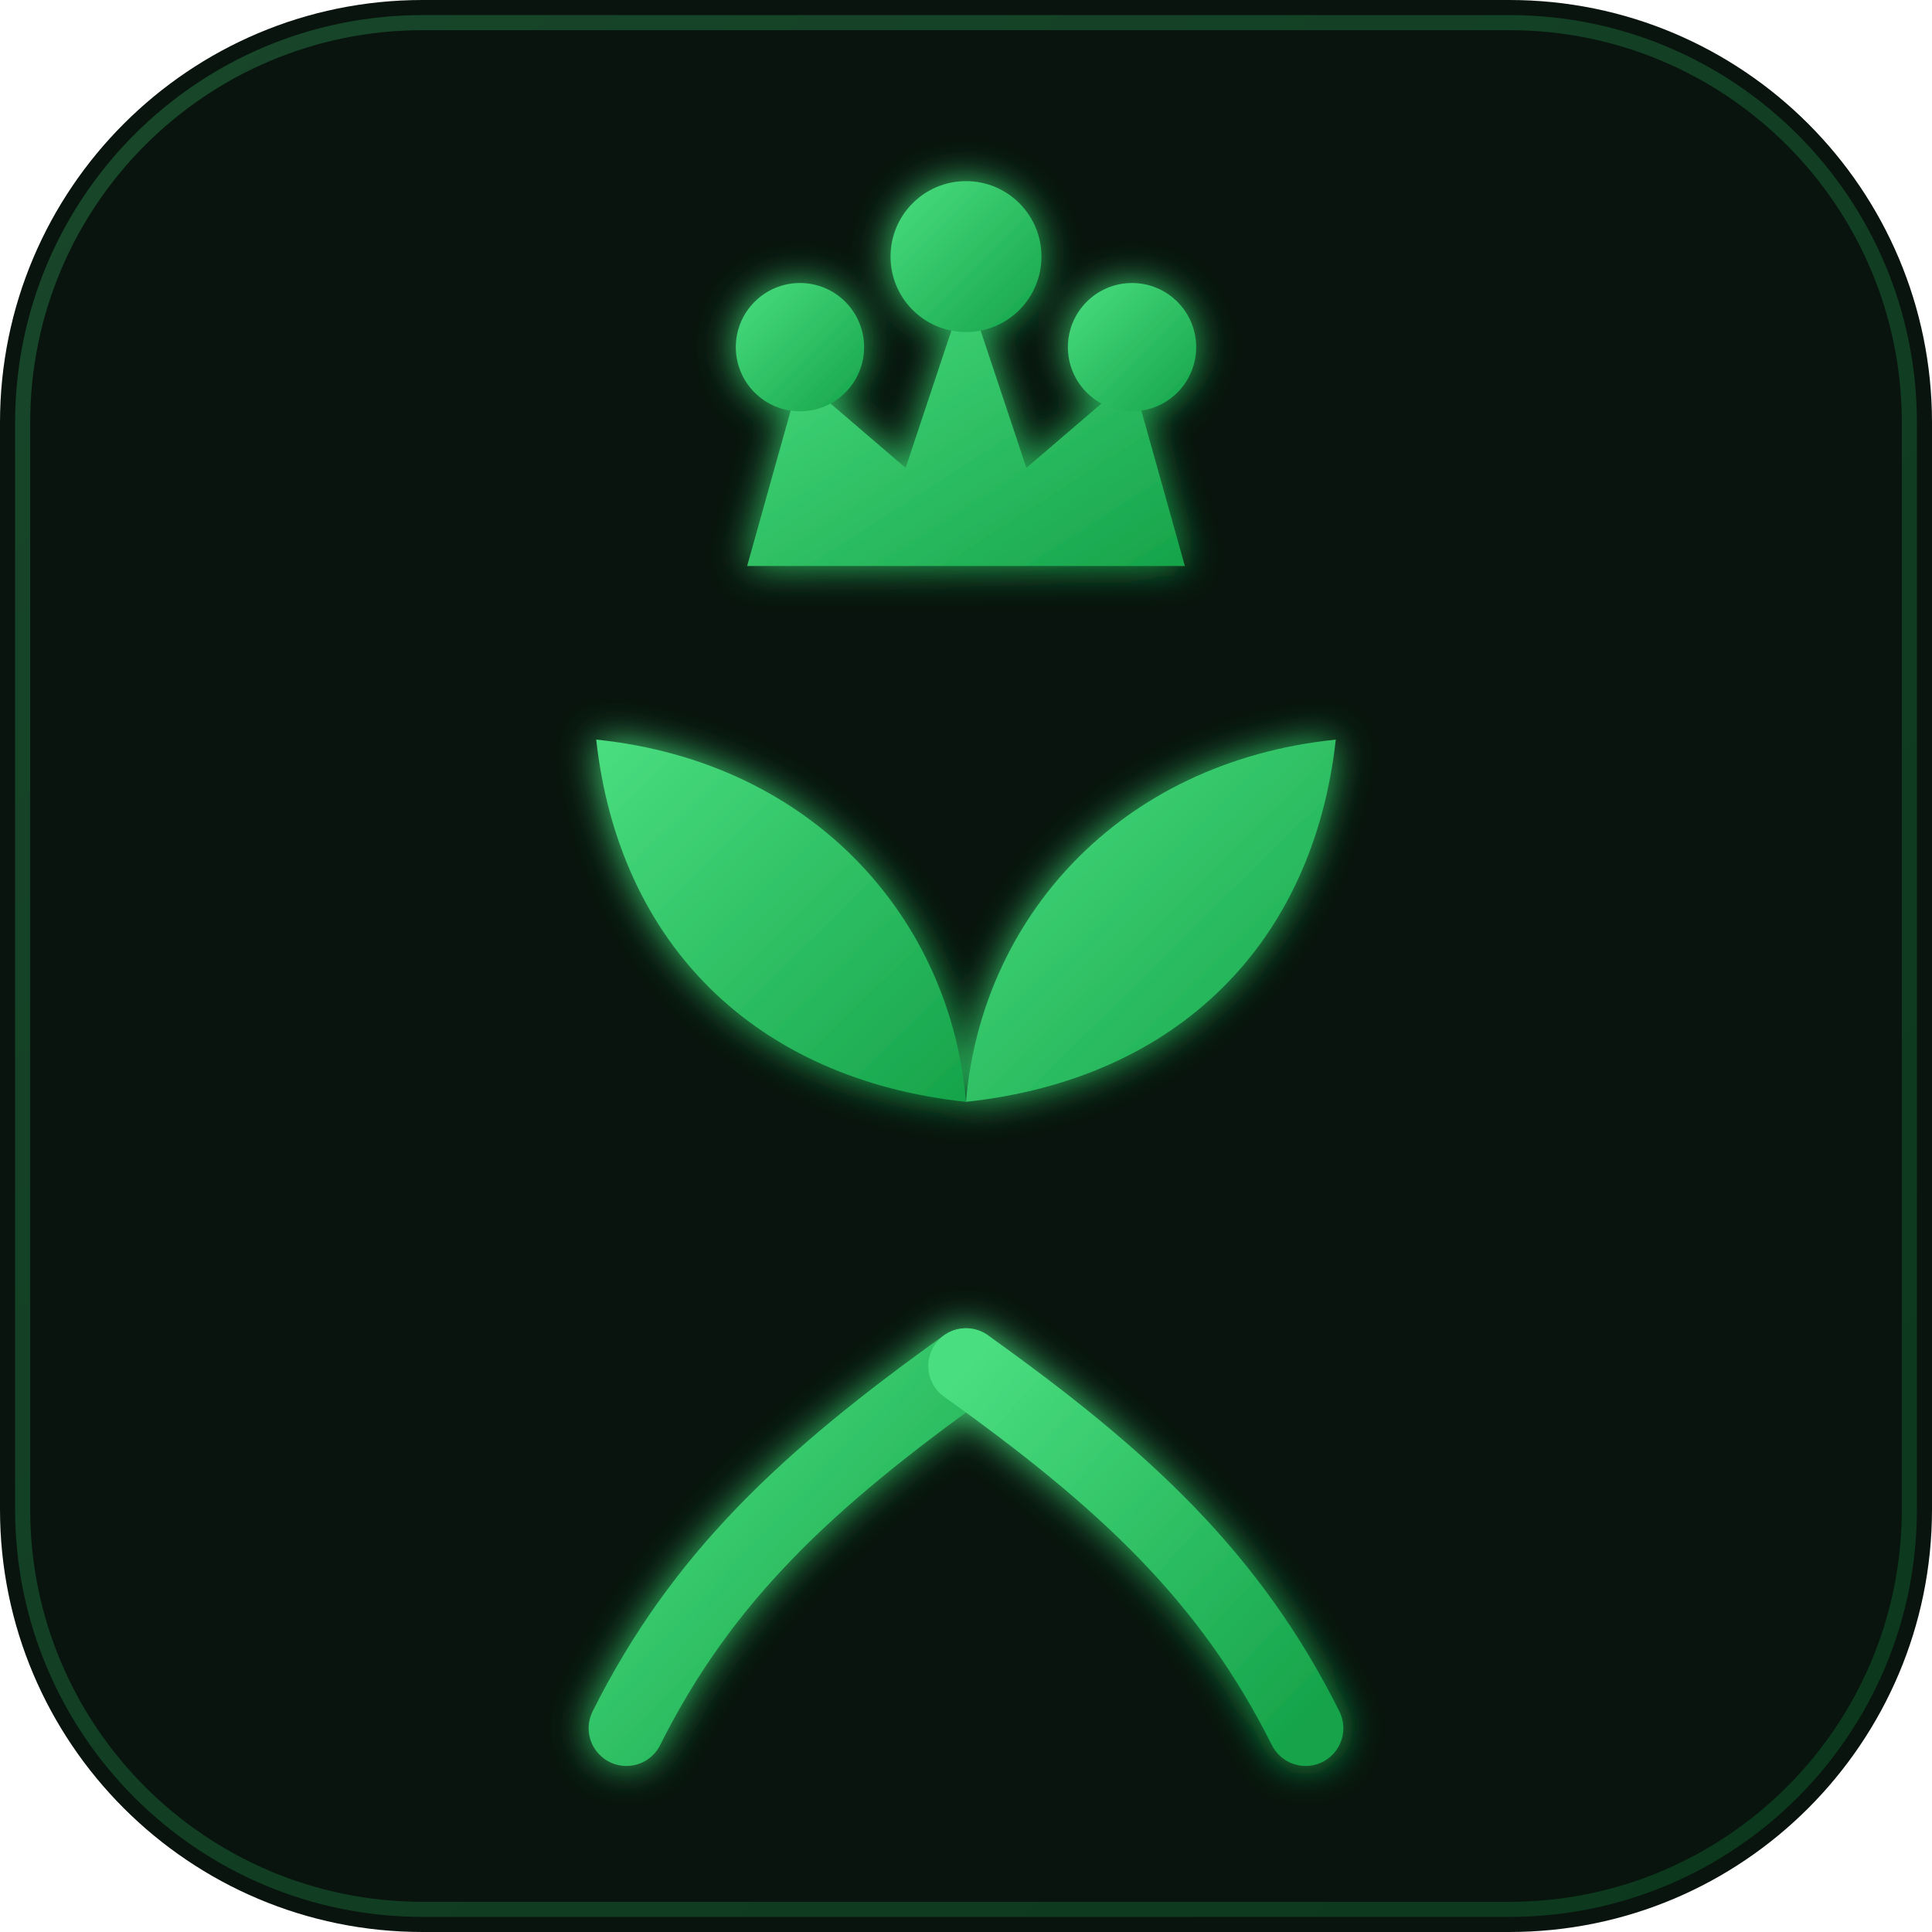
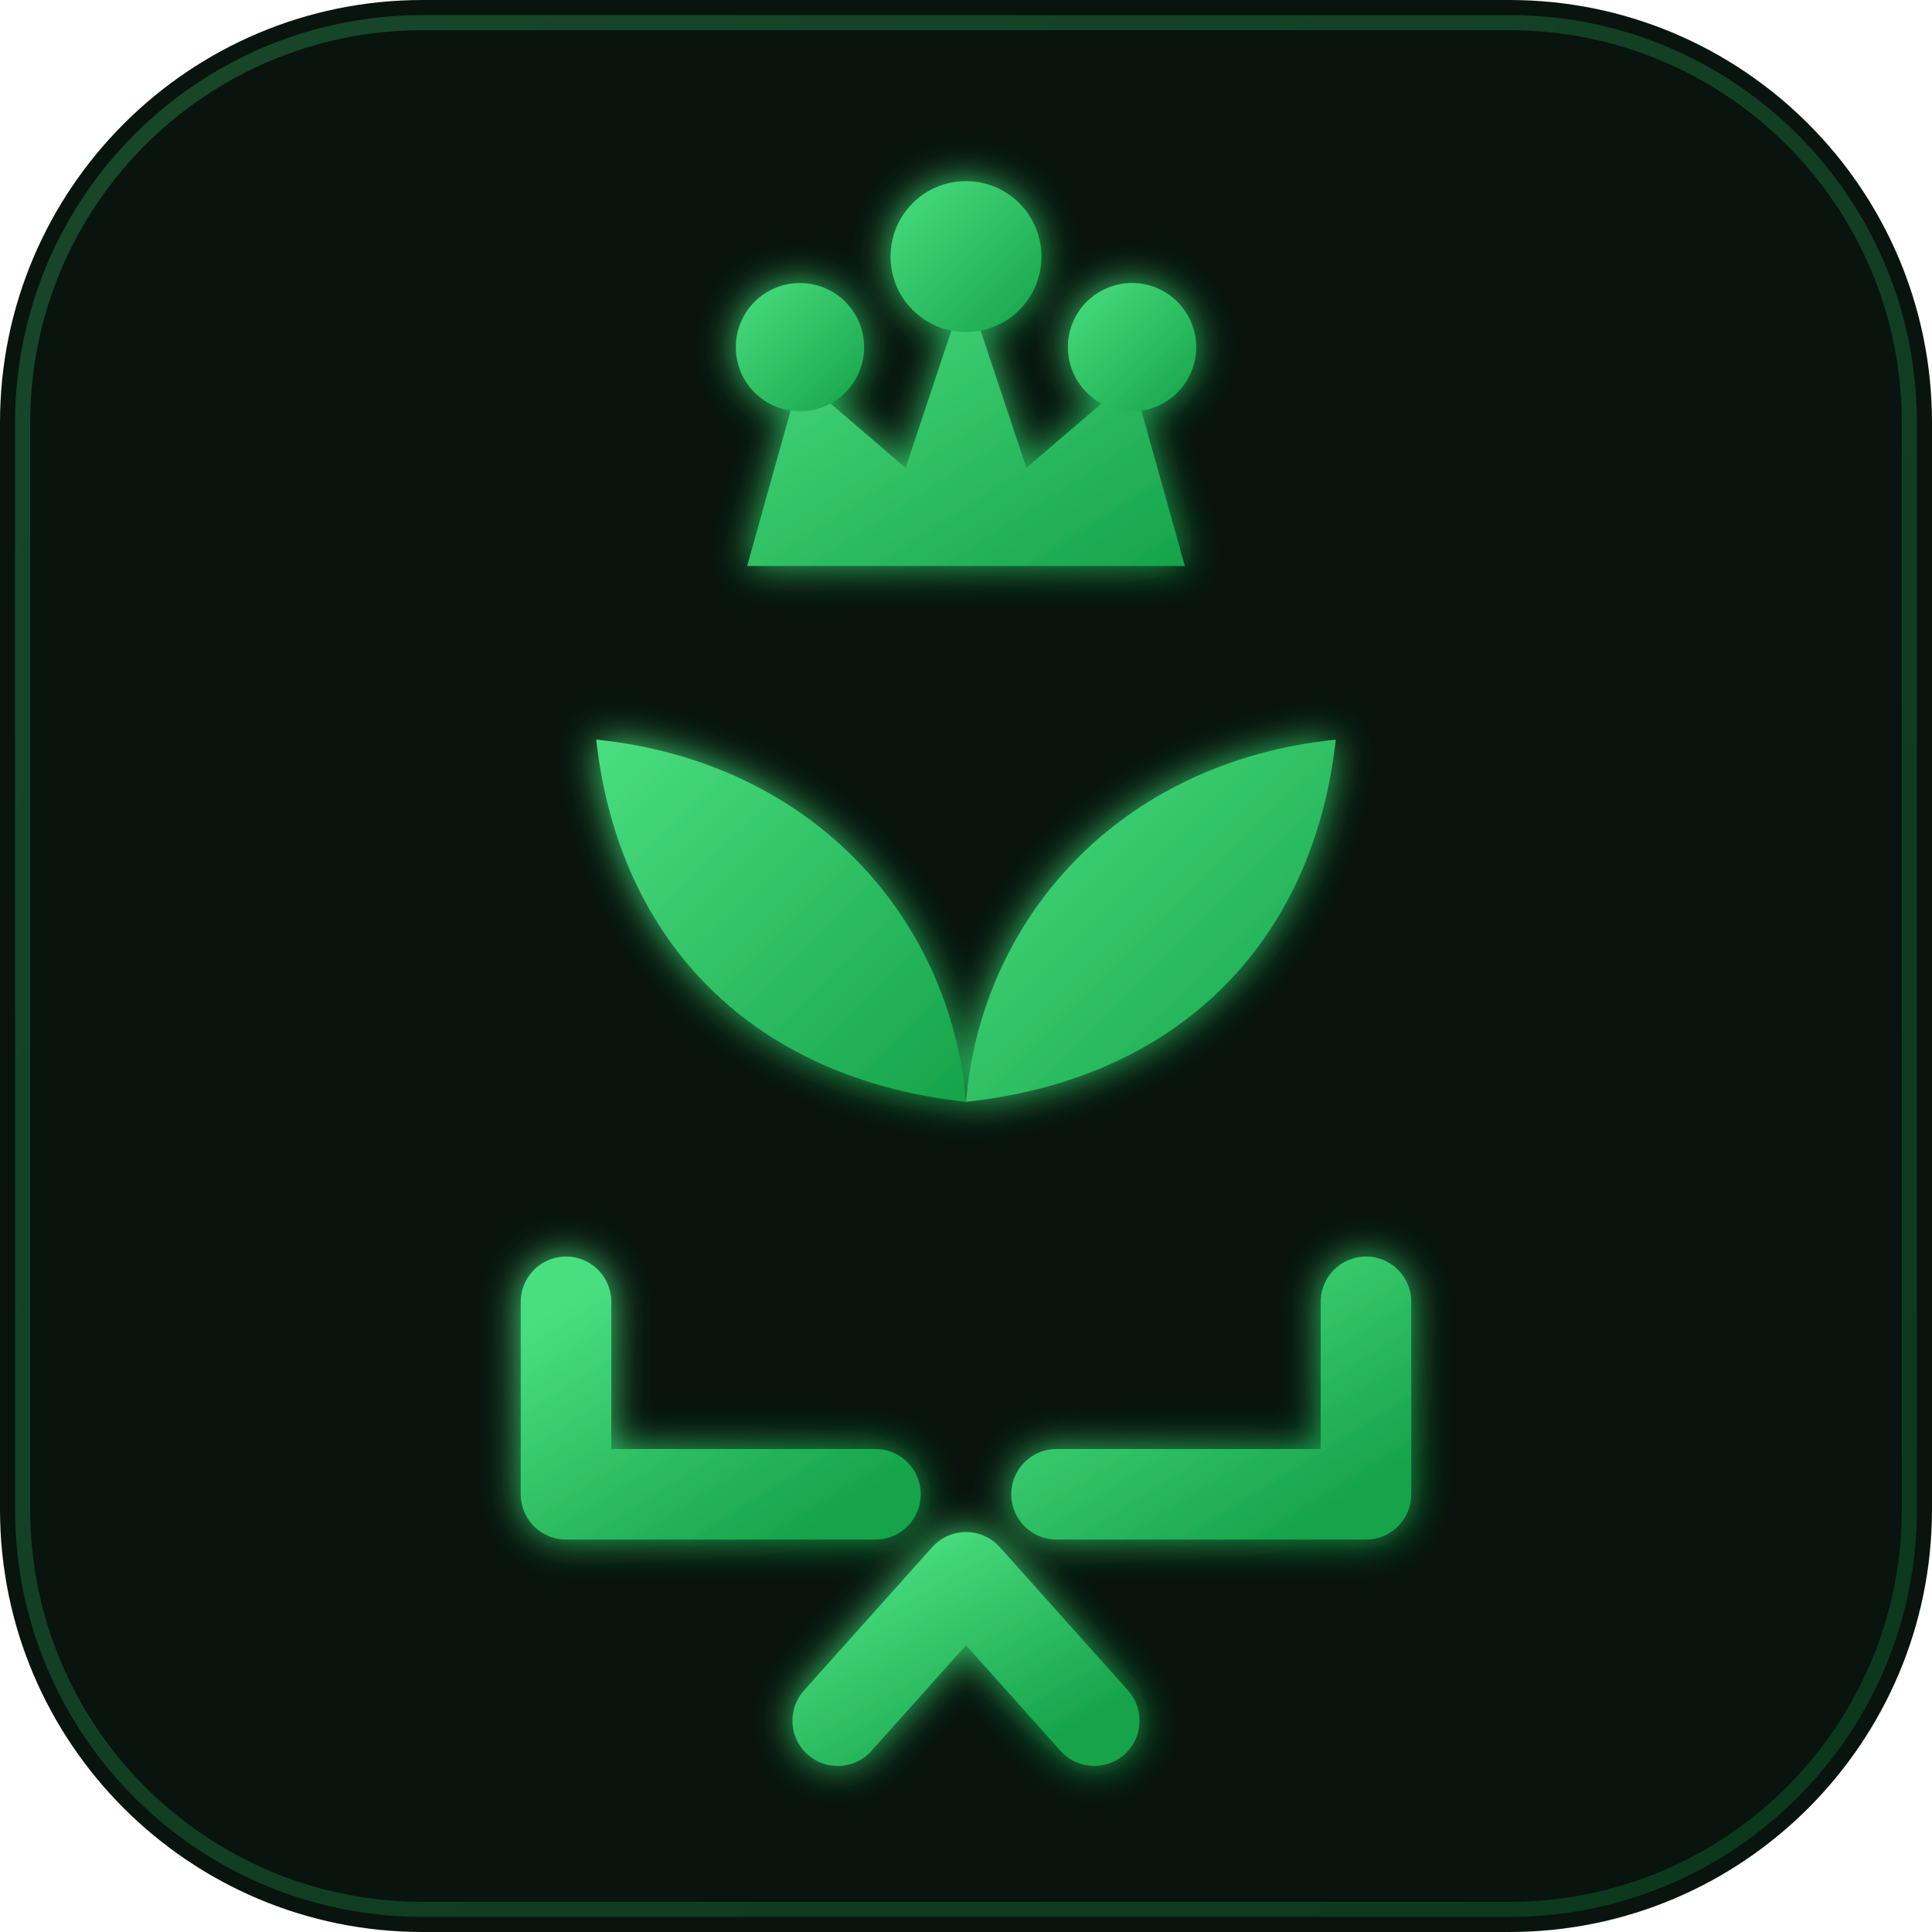
<svg xmlns="http://www.w3.org/2000/svg" viewBox="0 0 512 512" width="512" height="512">
  <defs>
    <linearGradient id="g" x1="0" y1="0" x2="1" y2="1">
      <stop offset="0" stop-color="#4ade80" />
      <stop offset="1" stop-color="#16a34a" />
    </linearGradient>
    <filter id="glow" x="-30%" y="-30%" width="160%" height="160%">
      <feGaussianBlur stdDeviation="5" result="b" />
      <feMerge>
        <feMergeNode in="b" />
        <feMergeNode in="SourceGraphic" />
      </feMerge>
    </filter>
  </defs>
  <rect width="512" height="512" rx="112" fill="#08140d" />
  <rect x="6" y="6" width="500" height="500" rx="106" fill="none" stroke="url(#g)" stroke-opacity="0.25" stroke-width="4" />
  <g filter="url(#glow)">
    <path d="M198 150 L212 100 L240 124 L256 76 L272 124 L300 100 L314 150 Z" fill="url(#g)" />
    <circle cx="212" cy="92" r="17" fill="url(#g)" />
    <circle cx="256" cy="68" r="20" fill="url(#g)" />
    <circle cx="300" cy="92" r="17" fill="url(#g)" />
-     <path d="M256 150 V 338" fill="none" stroke="url(#g)" stroke-width="26" stroke-linecap="round" />
+     <path d="M256 150 V 341" fill="none" stroke="url(#g)" stroke-width="26" stroke-linecap="round" />
    <path d="M256 292 C 200 286 164 250 158 196 C 216 202 252 244 256 292 Z" fill="url(#g)" />
    <path d="M256 292 C 312 286 348 250 354 196 C 296 202 260 244 256 292 Z" fill="url(#g)" />
-     <path d="M256 338 V 460" fill="none" stroke="url(#g)" stroke-width="22" stroke-linecap="round" />
-     <path d="M256 362 C 214 392 186 418 166 458" fill="none" stroke="url(#g)" stroke-width="20" stroke-linecap="round" />
-     <path d="M256 362 C 298 392 326 418 346 458" fill="none" stroke="url(#g)" stroke-width="20" stroke-linecap="round" />
+     <g fill="none" stroke="url(#g)" stroke-width="24" stroke-linecap="round" stroke-linejoin="round">
+       <path d="M150 345 H 362" />
+       <path d="M150 345 V 396 H 232" />
+       <path d="M362 345 V 396 H 280" />
+       <path d="M256 345 V 418" />
+       <path d="M222 456 L 256 418 L 290 456" />
+     </g>
  </g>
</svg>
